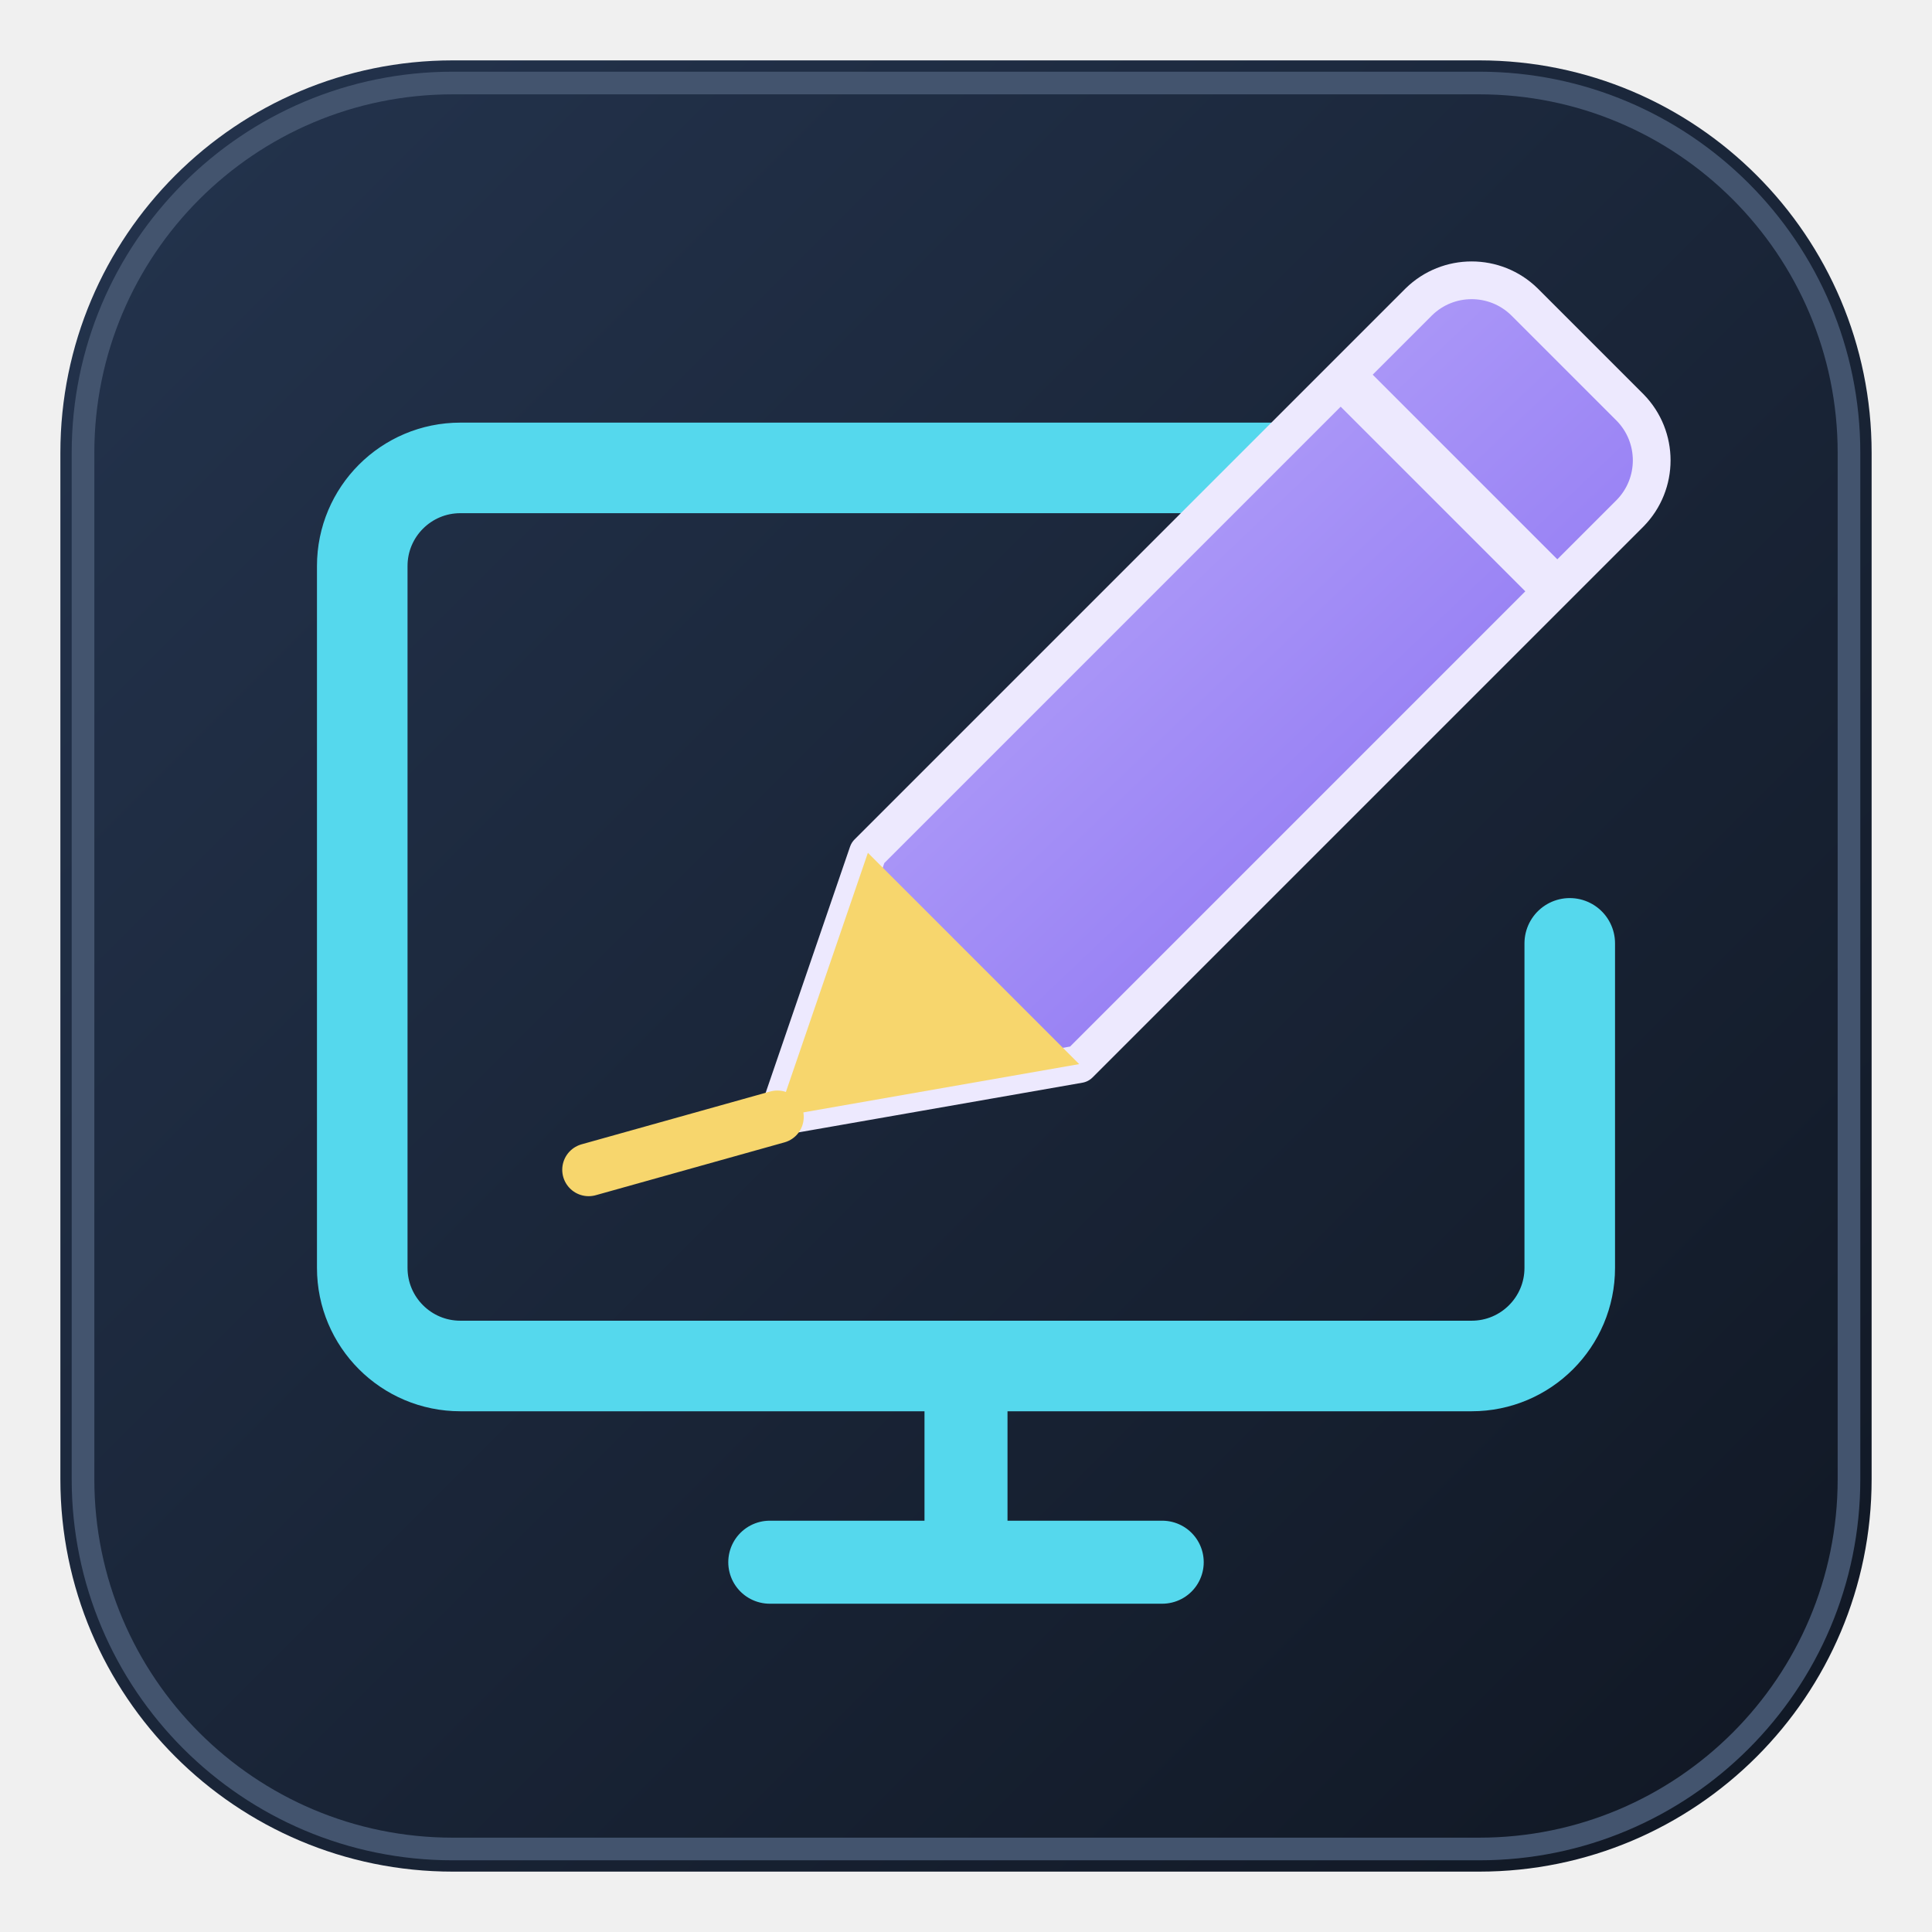
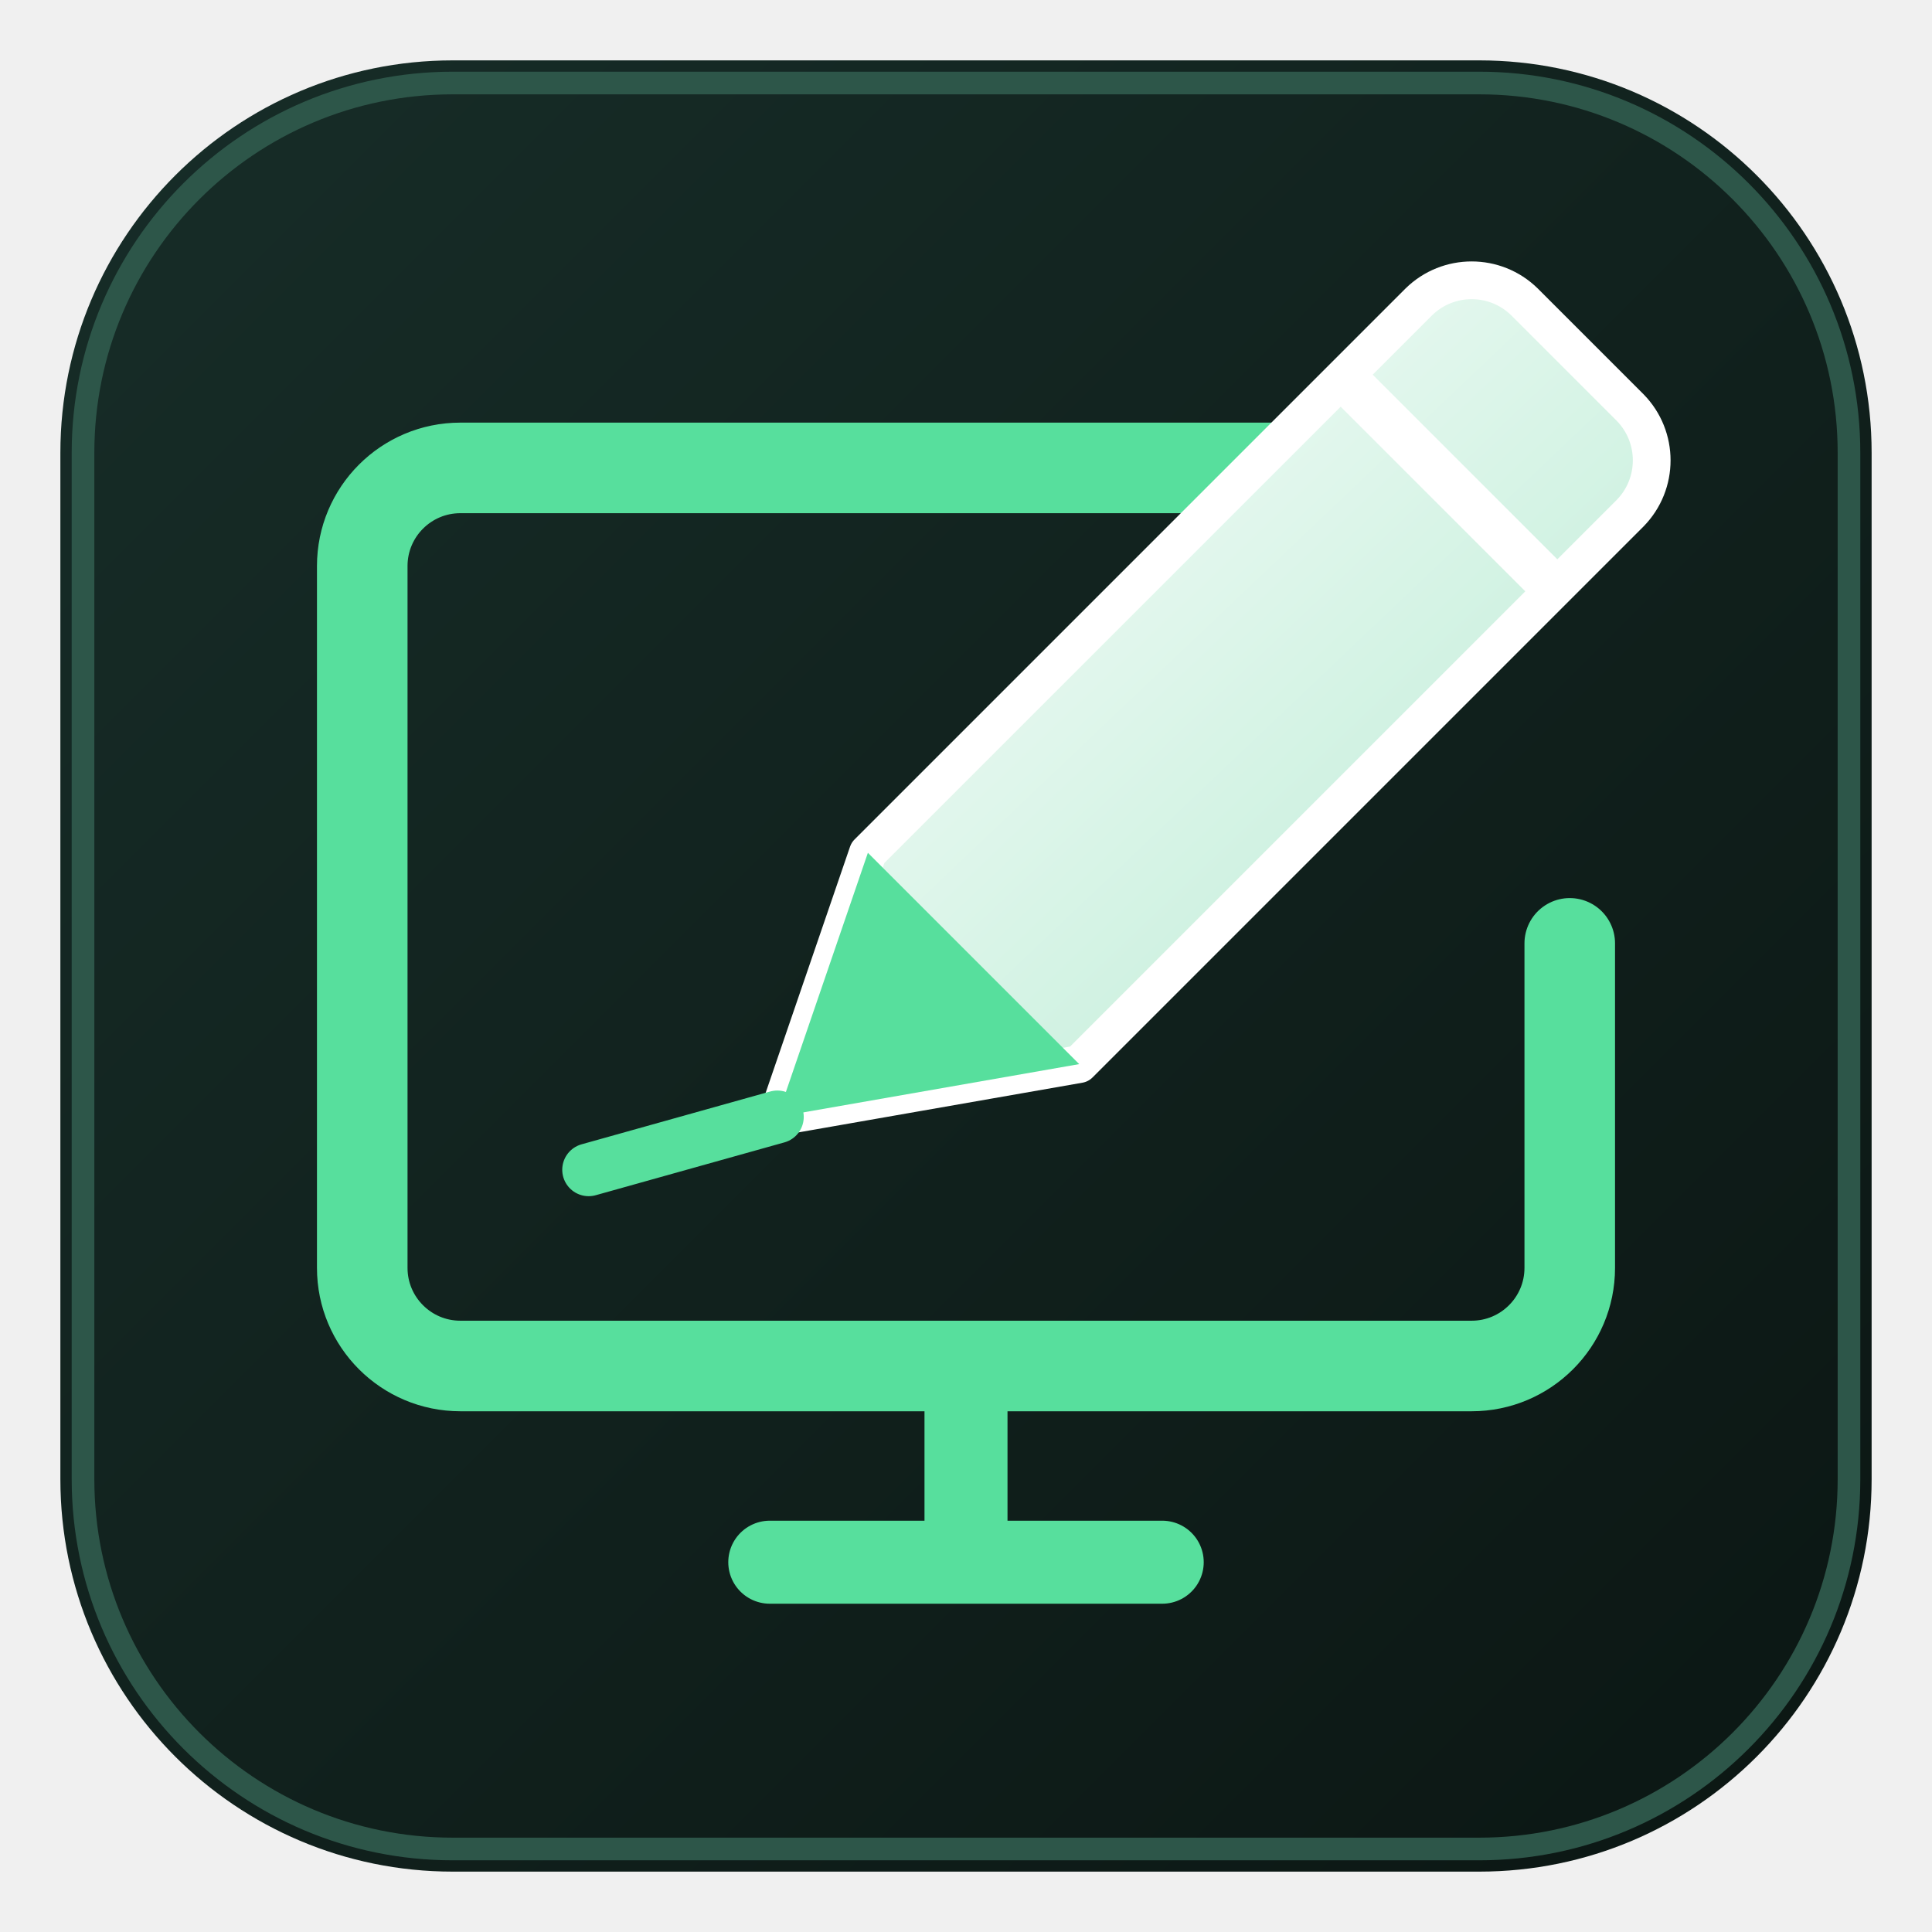
<svg xmlns="http://www.w3.org/2000/svg" width="256" height="256" viewBox="0 0 256 256">
  <defs>
    <linearGradient id="bg" x2="1" y2="1">
-       <stop stop-color="#24344e" />
-       <stop offset="1" stop-color="#101723" />
+       <stop stop-color="#172d28" />
+       <stop offset="1" stop-color="#0b1613" />
    </linearGradient>
    <linearGradient id="pen" x2="1" y2="1">
-       <stop stop-color="#c4b5fd" />
-       <stop offset="1" stop-color="#8065ef" />
+       <stop stop-color="#ffffff" />
+       <stop offset="1" stop-color="#b5ead1" />
    </linearGradient>
  </defs>
  <rect x="8" y="8" width="240" height="240" rx="52" fill="url(#bg)" />
-   <rect x="11" y="11" width="234" height="234" rx="49" fill="none" stroke="#43546e" stroke-width="3" />
-   <path d="M172 62H61a13 13 0 0 0-13 13v93a13 13 0 0 0 13 13h134a13 13 0 0 0 13-13v-43" fill="none" stroke="#55d8ed" stroke-width="12" stroke-linecap="round" />
-   <path d="M102 207h52m-26-26v25" fill="none" stroke="#55d8ed" stroke-width="11" stroke-linecap="round" />
-   <path d="m103 148 12-35 73-73a10 10 0 0 1 14 0l14 14a10 10 0 0 1 0 14l-73 73z" fill="url(#pen)" stroke="#ede9fe" stroke-width="5" stroke-linejoin="round" />
-   <path d="m115 113 28 28-40 7z" fill="#f7d66d" />
-   <path d="m178 50 28 28" stroke="#ede9fe" stroke-width="6" />
-   <path d="m78 155 25-7" stroke="#f7d66d" stroke-width="7" stroke-linecap="round" />
+   <rect x="11" y="11" width="234" height="234" rx="49" fill="none" stroke="#2d5649" stroke-width="3" />
+   <path d="M172 62H61a13 13 0 0 0-13 13v93a13 13 0 0 0 13 13h134a13 13 0 0 0 13-13v-43" fill="none" stroke="#57df9d" stroke-width="12" stroke-linecap="round" />
+   <path d="M102 207h52m-26-26v25" fill="none" stroke="#57df9d" stroke-width="11" stroke-linecap="round" />
+   <path d="m103 148 12-35 73-73a10 10 0 0 1 14 0l14 14a10 10 0 0 1 0 14l-73 73z" fill="url(#pen)" stroke="#ffffff" stroke-width="5" stroke-linejoin="round" />
+   <path d="m115 113 28 28-40 7z" fill="#57df9d" />
+   <path d="m178 50 28 28" stroke="#ffffff" stroke-width="6" />
+   <path d="m78 155 25-7" stroke="#57df9d" stroke-width="7" stroke-linecap="round" />
</svg>
